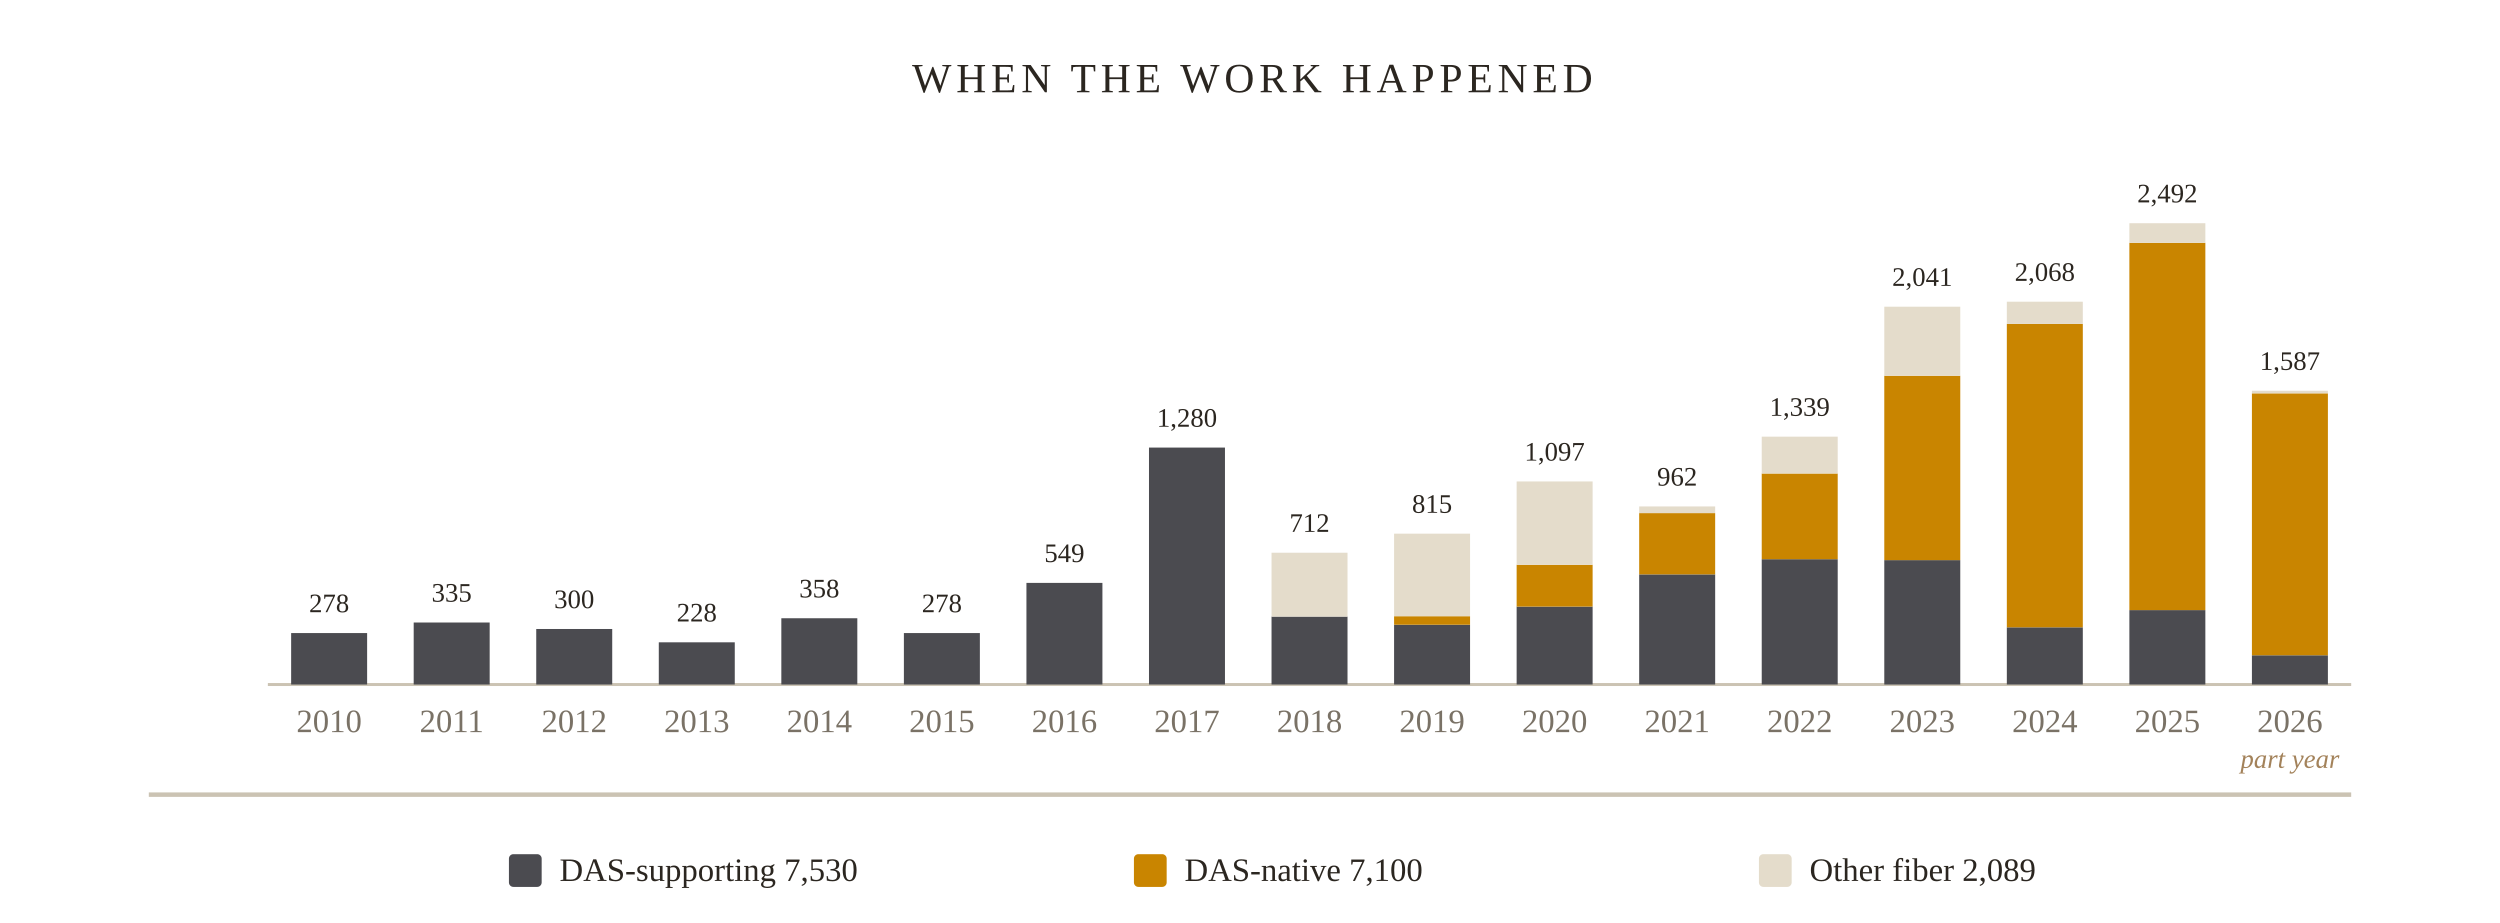
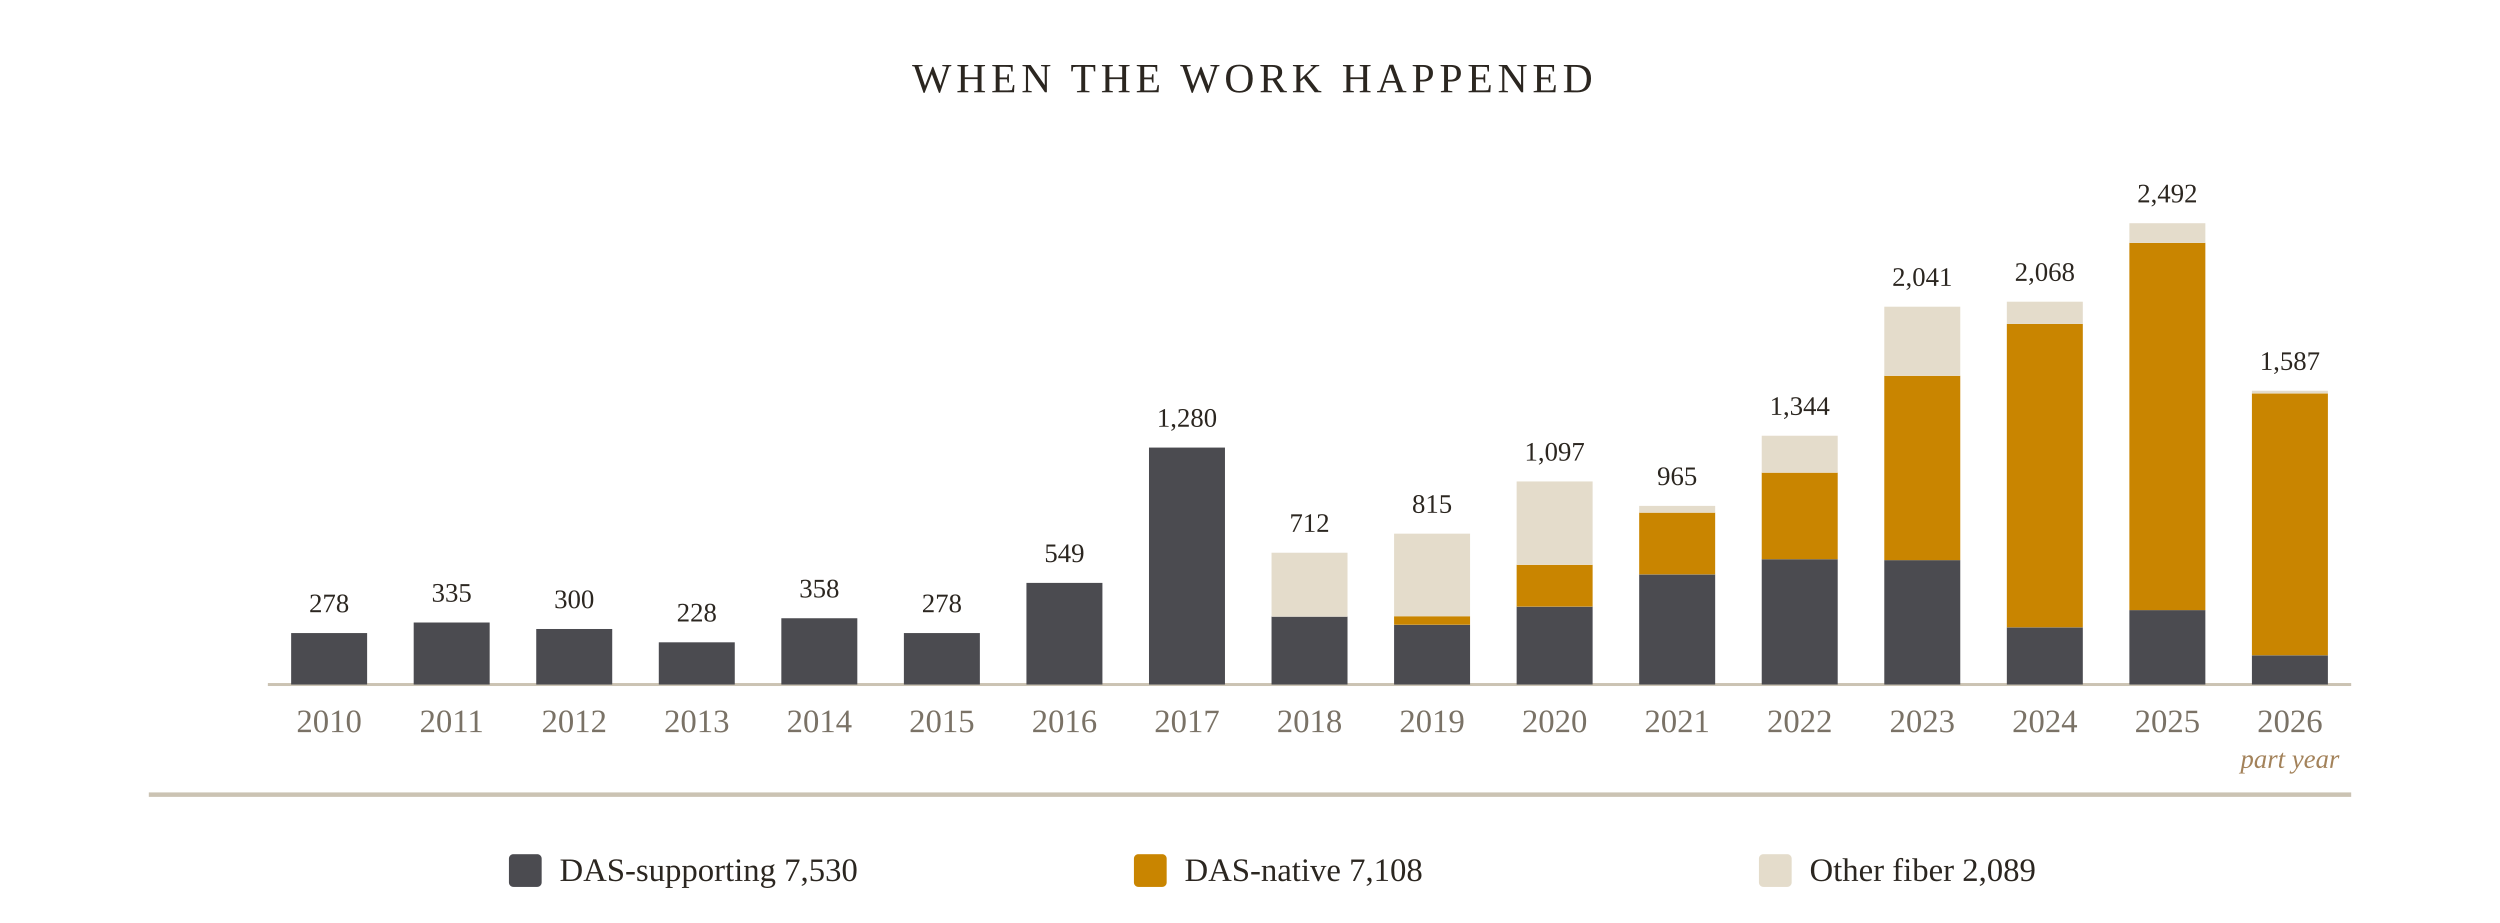
<svg xmlns="http://www.w3.org/2000/svg" version="1.1" width="1680" height="620" viewBox="0 0 1680 620">
  <g font-family="Georgia, 'Times New Roman', serif" text-anchor="middle">
    <text x="841.6" y="62" font-size="28" fill="#2b2620" text-anchor="middle" letter-spacing="3.2">WHEN THE WORK HAPPENED</text>
    <path d="M 180,460 L 1580,460" stroke="#cbc3b3" stroke-width="2" fill="none" />
    <rect x="195.647" y="425.417" width="51.059" height="34.583" fill="#4b4b50" />
    <text x="221.176" y="492" font-size="22" fill="#7a7266" text-anchor="middle">2010</text>
    <text x="221.176" y="411.417" font-size="18" fill="#2b2620" text-anchor="middle">278</text>
    <rect x="278" y="418.327" width="51.059" height="41.673" fill="#4b4b50" />
    <text x="303.529" y="492" font-size="22" fill="#7a7266" text-anchor="middle">2011</text>
    <text x="303.529" y="404.327" font-size="18" fill="#2b2620" text-anchor="middle">335</text>
    <rect x="360.353" y="422.681" width="51.059" height="37.319" fill="#4b4b50" />
    <text x="385.882" y="492" font-size="22" fill="#7a7266" text-anchor="middle">2012</text>
    <text x="385.882" y="408.681" font-size="18" fill="#2b2620" text-anchor="middle">300</text>
    <rect x="442.706" y="431.637" width="51.059" height="28.363" fill="#4b4b50" />
    <text x="468.235" y="492" font-size="22" fill="#7a7266" text-anchor="middle">2013</text>
    <text x="468.235" y="417.637" font-size="18" fill="#2b2620" text-anchor="middle">228</text>
    <rect x="525.059" y="415.465" width="51.059" height="44.535" fill="#4b4b50" />
    <text x="550.588" y="492" font-size="22" fill="#7a7266" text-anchor="middle">2014</text>
    <text x="550.588" y="401.465" font-size="18" fill="#2b2620" text-anchor="middle">358</text>
    <rect x="607.412" y="425.417" width="51.059" height="34.583" fill="#4b4b50" />
    <text x="632.941" y="492" font-size="22" fill="#7a7266" text-anchor="middle">2015</text>
    <text x="632.941" y="411.417" font-size="18" fill="#2b2620" text-anchor="middle">278</text>
    <rect x="689.765" y="391.705" width="51.059" height="68.294" fill="#4b4b50" />
    <text x="715.294" y="492" font-size="22" fill="#7a7266" text-anchor="middle">2016</text>
    <text x="715.294" y="377.705" font-size="18" fill="#2b2620" text-anchor="middle">549</text>
    <rect x="772.118" y="300.77" width="51.059" height="159.23" fill="#4b4b50" />
    <text x="797.647" y="492" font-size="22" fill="#7a7266" text-anchor="middle">2017</text>
    <text x="797.647" y="286.77" font-size="18" fill="#2b2620" text-anchor="middle">1,280</text>
    <rect x="854.471" y="414.346" width="51.059" height="45.654" fill="#4b4b50" />
    <rect x="854.471" y="371.429" width="51.059" height="42.917" fill="#e4dccb" />
    <text x="880" y="492" font-size="22" fill="#7a7266" text-anchor="middle">2018</text>
    <text x="880" y="357.429" font-size="18" fill="#2b2620" text-anchor="middle">712</text>
    <rect x="936.824" y="419.819" width="51.059" height="40.181" fill="#4b4b50" />
    <rect x="936.824" y="414.097" width="51.059" height="5.722" fill="#c98500" />
    <rect x="936.824" y="358.616" width="51.059" height="55.481" fill="#e4dccb" />
    <text x="962.353" y="492" font-size="22" fill="#7a7266" text-anchor="middle">2019</text>
    <text x="962.353" y="344.616" font-size="18" fill="#2b2620" text-anchor="middle">815</text>
    <rect x="1019.18" y="407.628" width="51.059" height="52.372" fill="#4b4b50" />
    <rect x="1019.18" y="379.514" width="51.059" height="28.114" fill="#c98500" />
    <rect x="1019.18" y="323.535" width="51.059" height="55.979" fill="#e4dccb" />
    <text x="1044.71" y="492" font-size="22" fill="#7a7266" text-anchor="middle">2020</text>
    <text x="1044.71" y="309.535" font-size="18" fill="#2b2620" text-anchor="middle">1,097</text>
    <rect x="1101.53" y="385.983" width="51.059" height="74.017" fill="#4b4b50" />
-     <rect x="1101.53" y="344.807" width="51.059" height="41.176" fill="#c98500" />
-     <rect x="1101.53" y="340.329" width="51.059" height="4.478" fill="#e4dccb" />
+     <rect x="1101.53" y="344.434" width="51.059" height="41.549" fill="#c98500" />
+     <rect x="1101.53" y="339.956" width="51.059" height="4.478" fill="#e4dccb" />
    <text x="1127.06" y="492" font-size="22" fill="#7a7266" text-anchor="middle">2021</text>
-     <text x="1127.06" y="326.329" font-size="18" fill="#2b2620" text-anchor="middle">962</text>
+     <text x="1127.06" y="325.956" font-size="18" fill="#2b2620" text-anchor="middle">965</text>
    <rect x="1183.88" y="375.783" width="51.059" height="84.218" fill="#4b4b50" />
-     <rect x="1183.88" y="318.186" width="51.059" height="57.596" fill="#c98500" />
-     <rect x="1183.88" y="293.431" width="51.059" height="24.755" fill="#e4dccb" />
+     <rect x="1183.88" y="317.564" width="51.059" height="58.218" fill="#c98500" />
+     <rect x="1183.88" y="292.809" width="51.059" height="24.755" fill="#e4dccb" />
    <text x="1209.41" y="492" font-size="22" fill="#7a7266" text-anchor="middle">2022</text>
-     <text x="1209.41" y="279.431" font-size="18" fill="#2b2620" text-anchor="middle">1,339</text>
+     <text x="1209.41" y="278.809" font-size="18" fill="#2b2620" text-anchor="middle">1,344</text>
    <rect x="1266.24" y="376.404" width="51.059" height="83.596" fill="#4b4b50" />
    <rect x="1266.24" y="252.504" width="51.059" height="123.9" fill="#c98500" />
    <rect x="1266.24" y="206.104" width="51.059" height="46.401" fill="#e4dccb" />
    <text x="1291.76" y="492" font-size="22" fill="#7a7266" text-anchor="middle">2023</text>
    <text x="1291.76" y="192.104" font-size="18" fill="#2b2620" text-anchor="middle">2,041</text>
    <rect x="1348.59" y="421.561" width="51.059" height="38.439" fill="#4b4b50" />
    <rect x="1348.59" y="217.673" width="51.059" height="203.888" fill="#c98500" />
    <rect x="1348.59" y="202.745" width="51.059" height="14.928" fill="#e4dccb" />
    <text x="1374.12" y="492" font-size="22" fill="#7a7266" text-anchor="middle">2024</text>
    <text x="1374.12" y="188.745" font-size="18" fill="#2b2620" text-anchor="middle">2,068</text>
    <rect x="1430.94" y="409.992" width="51.059" height="50.008" fill="#4b4b50" />
    <rect x="1430.94" y="163.186" width="51.059" height="246.806" fill="#c98500" />
    <rect x="1430.94" y="150" width="51.059" height="13.186" fill="#e4dccb" />
    <text x="1456.47" y="492" font-size="22" fill="#7a7266" text-anchor="middle">2025</text>
    <text x="1456.47" y="136" font-size="18" fill="#2b2620" text-anchor="middle">2,492</text>
    <rect x="1513.29" y="440.345" width="51.059" height="19.655" fill="#4b4b50" />
    <rect x="1513.29" y="264.322" width="51.059" height="176.023" fill="#c98500" />
    <rect x="1513.29" y="262.58" width="51.059" height="1.742" fill="#e4dccb" />
    <text x="1538.82" y="492" font-size="22" fill="#7a7266" text-anchor="middle">2026</text>
    <text x="1538.82" y="516" font-size="18" fill="#a3825a" text-anchor="middle" font-style="italic">part year</text>
    <text x="1538.82" y="248.58" font-size="18" fill="#2b2620" text-anchor="middle">1,587</text>
    <path d="M 100,534 L 1580,534" stroke="#cbc3b3" stroke-width="3" fill="none" />
    <rect x="342" y="574" width="22" height="22" rx="3" fill="#4b4b50" />
    <text x="376" y="592" font-size="22" fill="#2b2620" text-anchor="start">DAS-supporting  7,530</text>
    <rect x="762" y="574" width="22" height="22" rx="3" fill="#c98500" />
-     <text x="796" y="592" font-size="22" fill="#2b2620" text-anchor="start">DAS-native  7,100</text>
+     <text x="796" y="592" font-size="22" fill="#2b2620" text-anchor="start">DAS-native  7,108</text>
    <rect x="1182" y="574" width="22" height="22" rx="3" fill="#e4dccb" />
    <text x="1216" y="592" font-size="22" fill="#2b2620" text-anchor="start">Other fiber  2,089</text>
  </g>
</svg>
